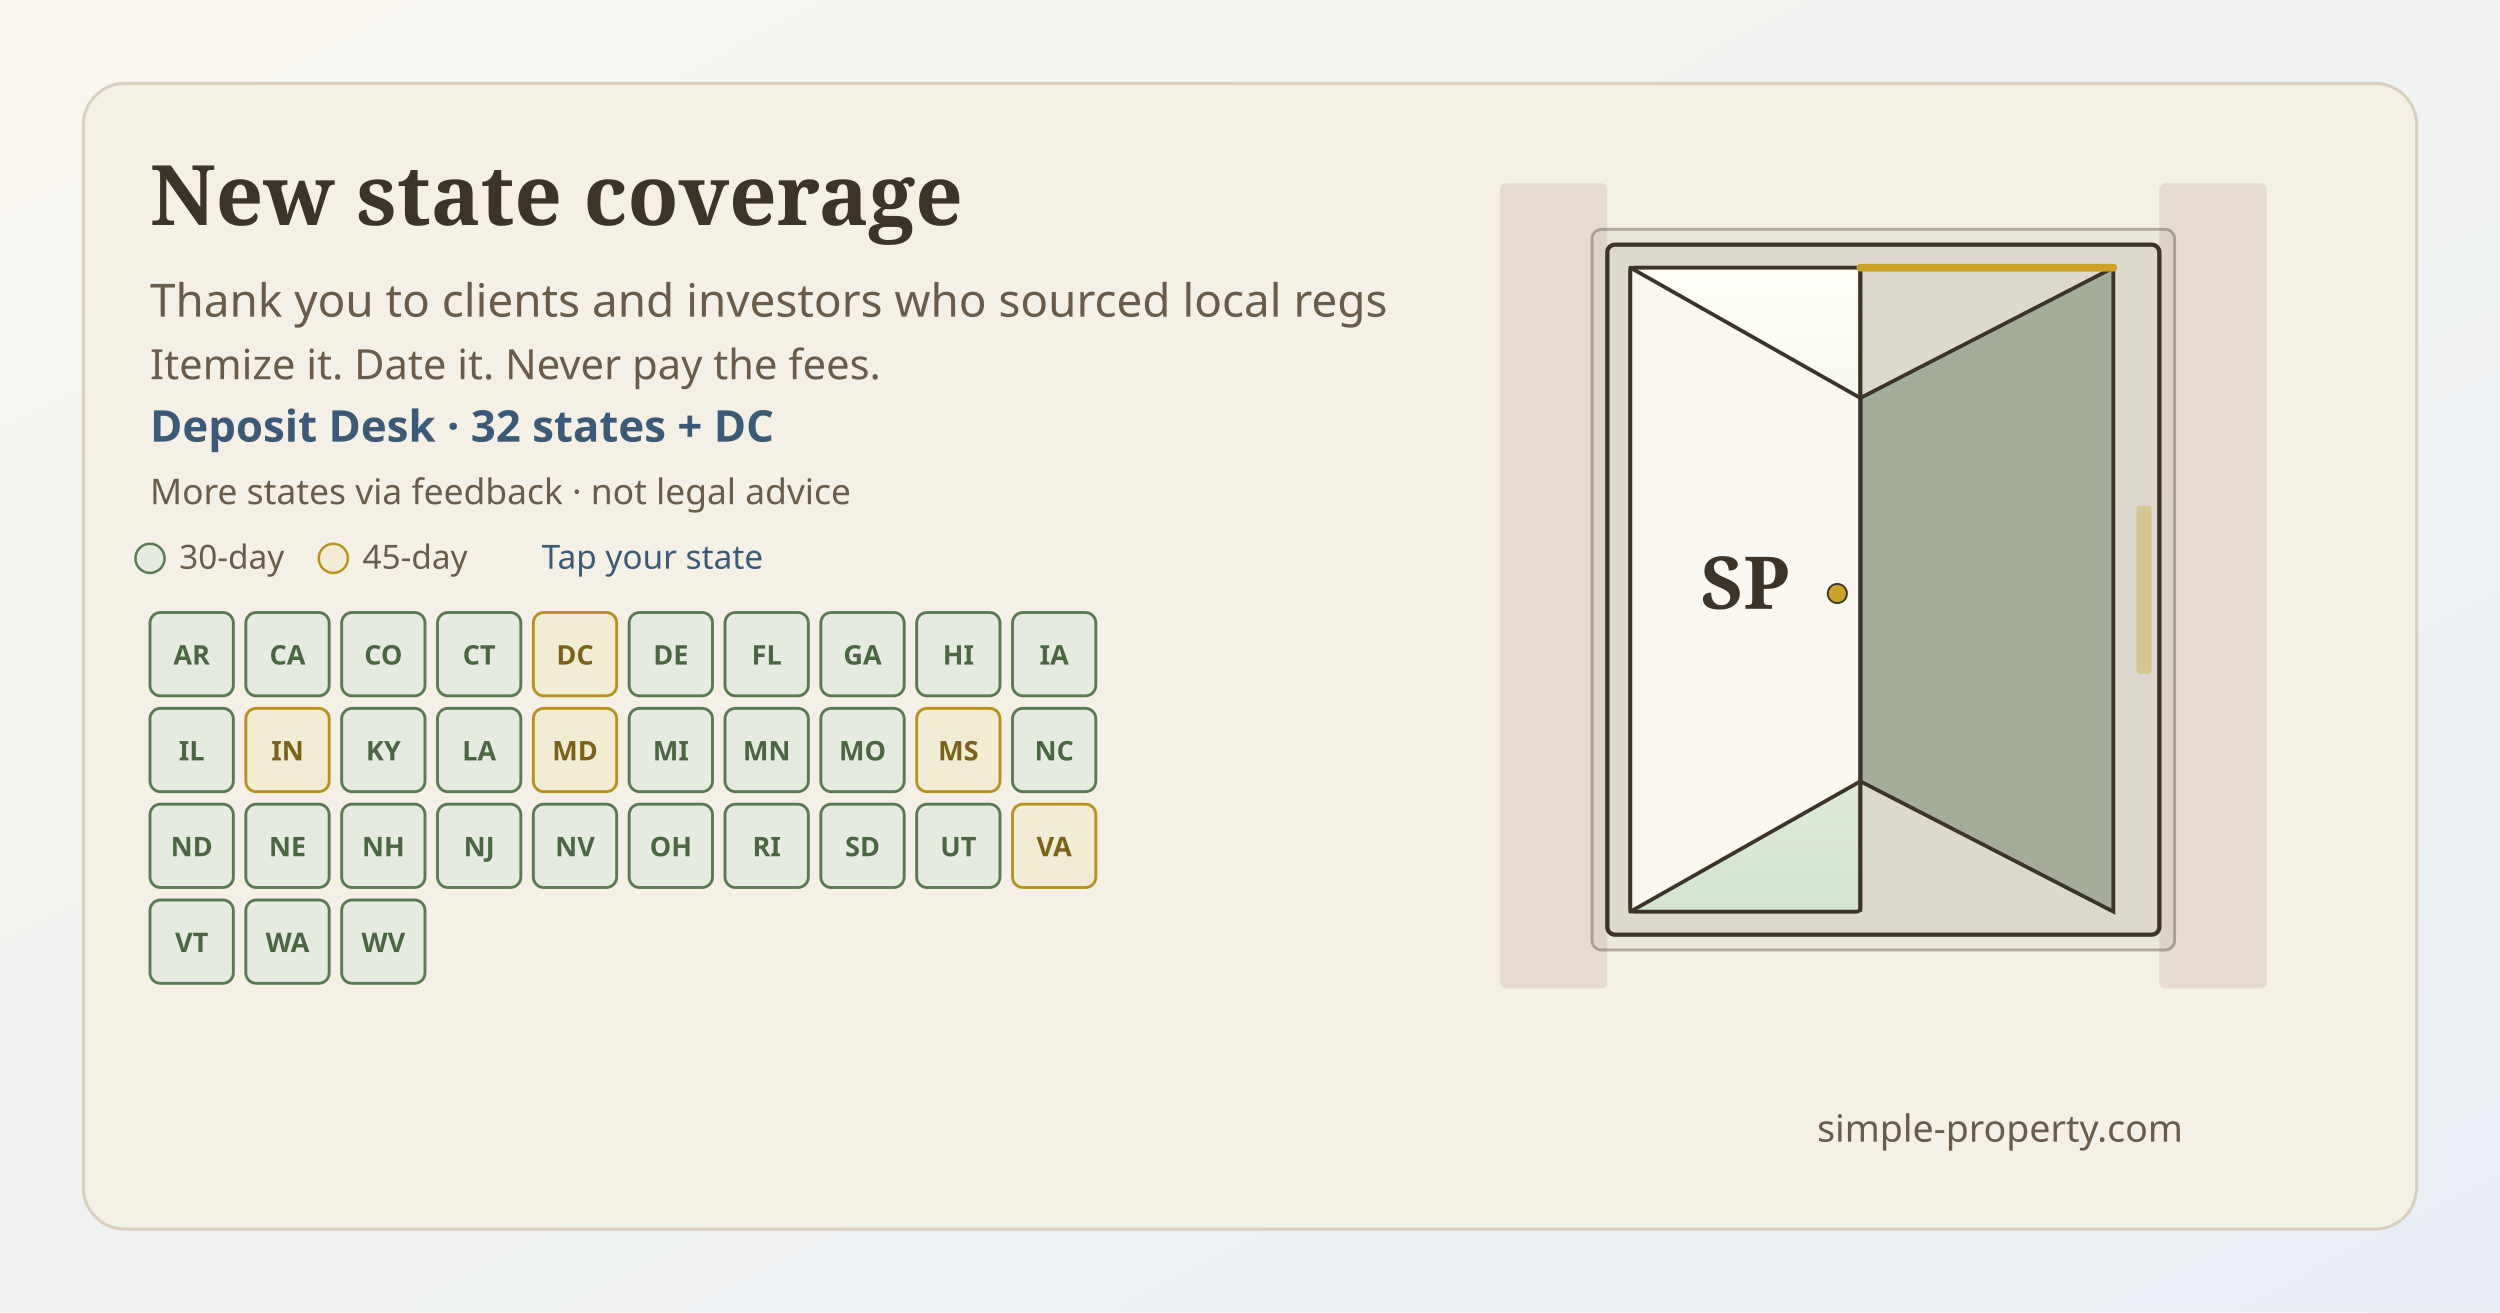
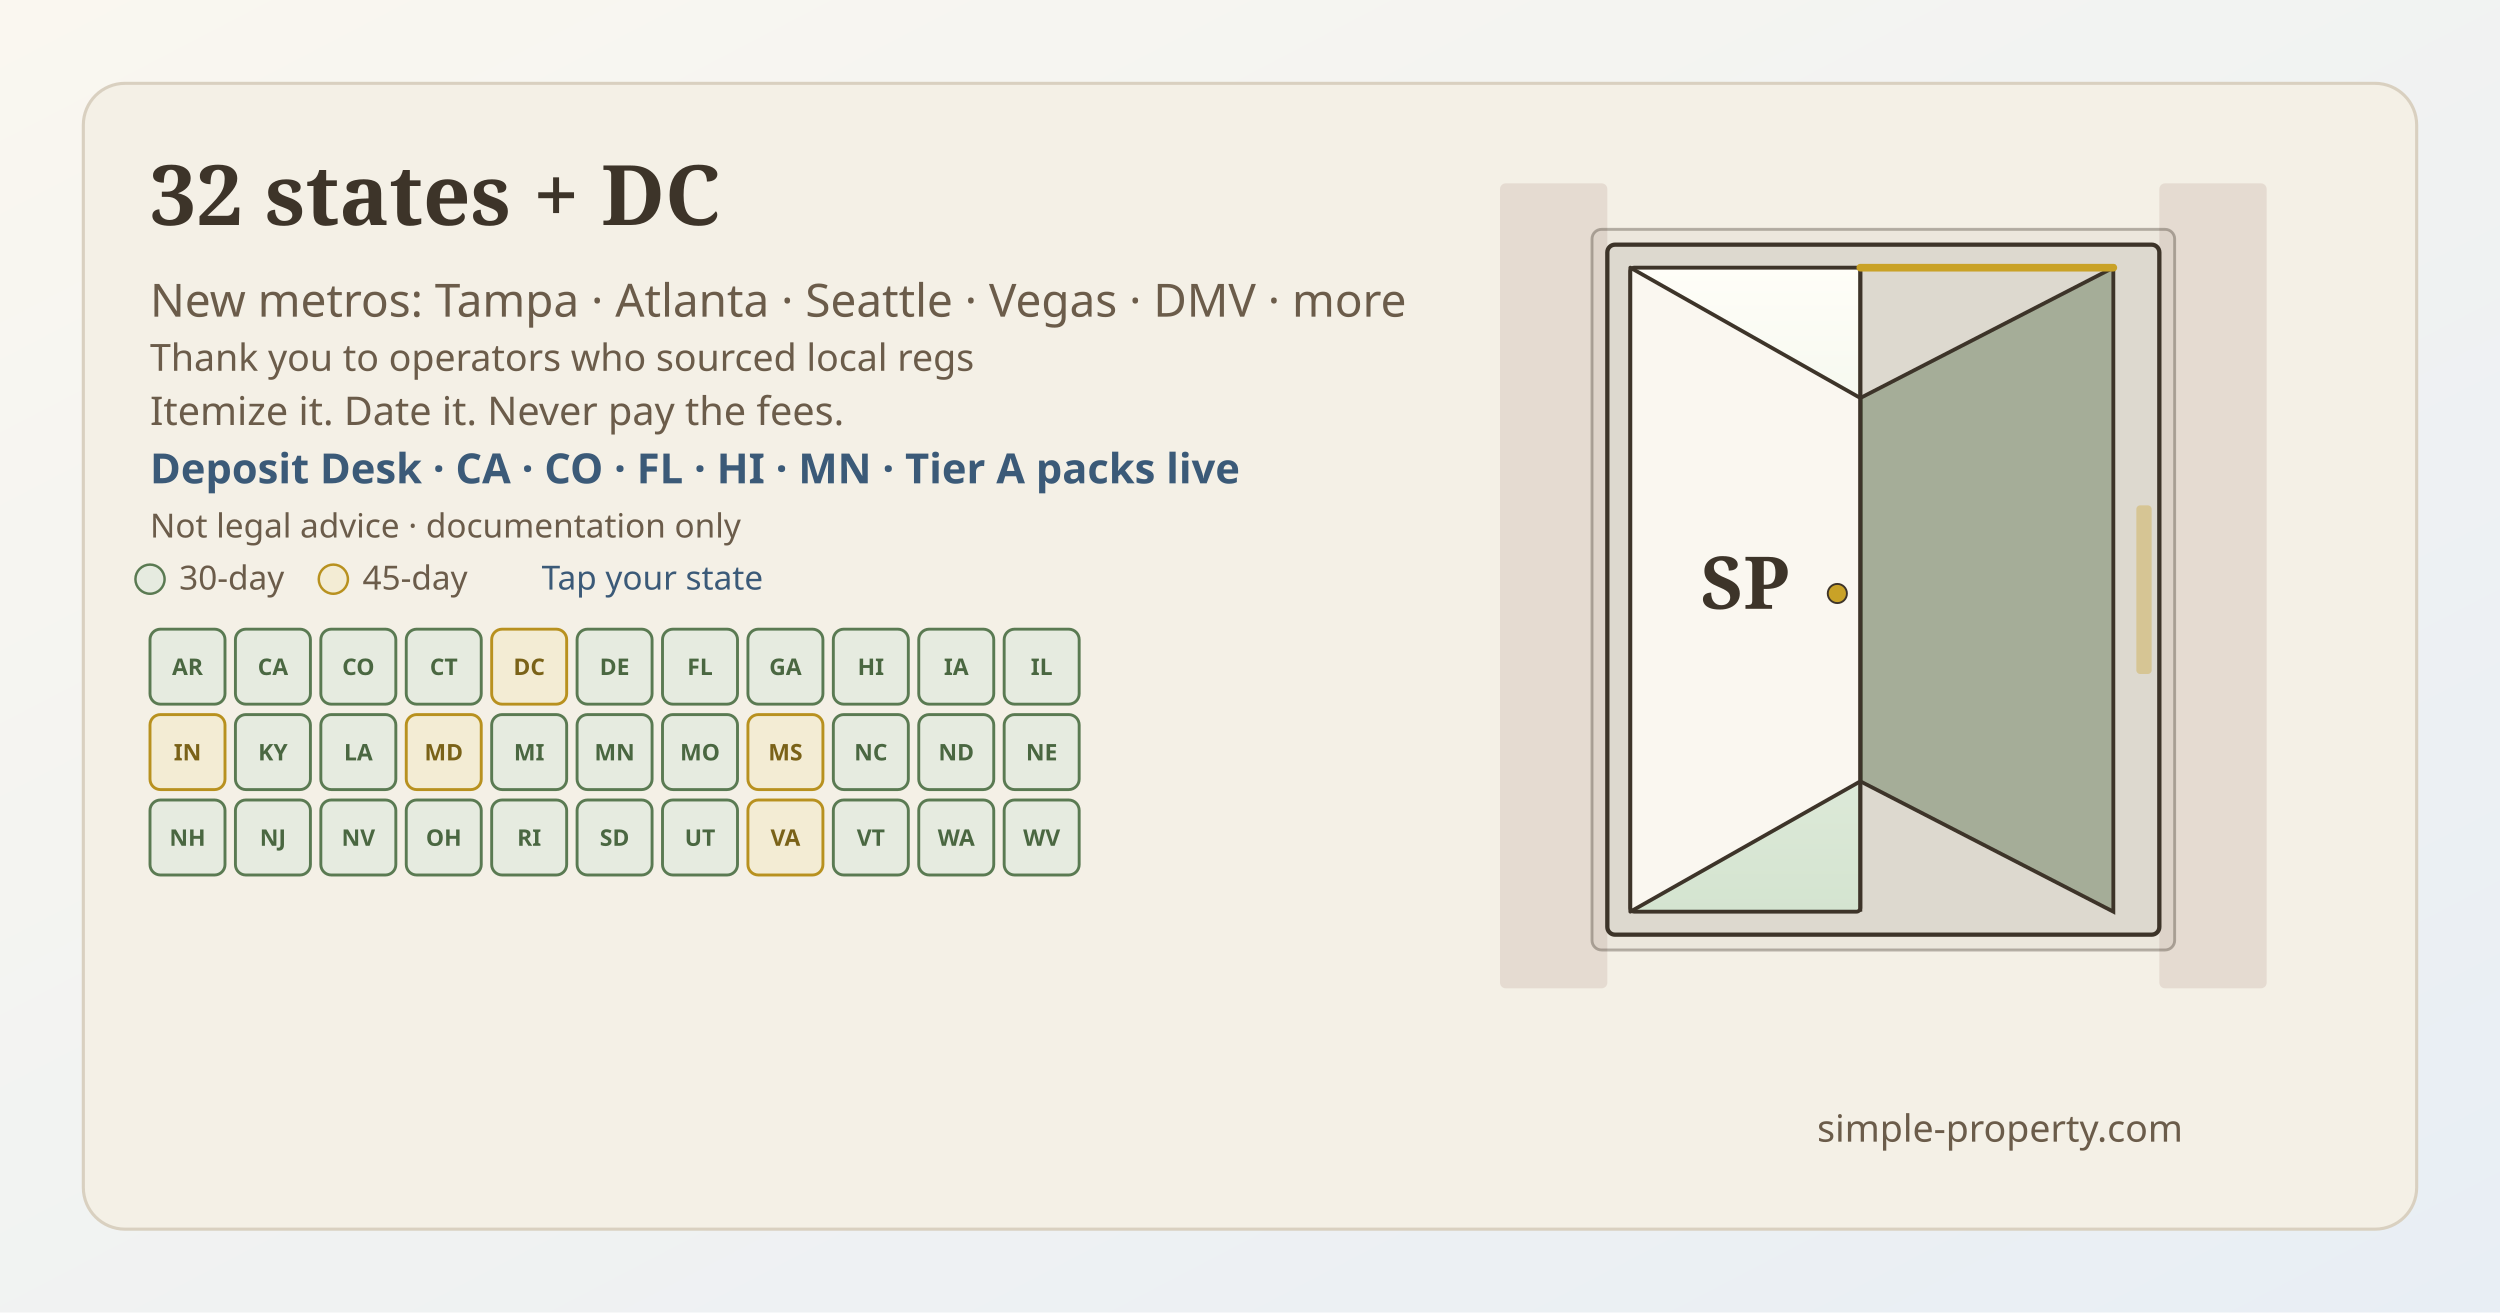
<svg xmlns="http://www.w3.org/2000/svg" width="1200" height="630" viewBox="0 0 1200 630" role="img" aria-label="Deposit Desk new state coverage · 32 states + DC · thank you">
  <defs>
    <linearGradient id="share-bg" x1="0" y1="0" x2="1" y2="1">
      <stop offset="0" stop-color="#faf7f0" />
      <stop offset="1" stop-color="#e8eef4" />
    </linearGradient>
    <linearGradient id="door-light" x1="0" y1="0" x2="0" y2="1">
      <stop offset="0" stop-color="#fffef8" />
      <stop offset="1" stop-color="#d4e4d0" />
    </linearGradient>
  </defs>
  <rect width="1200" height="630" fill="url(#share-bg)" />
  <rect x="40" y="40" width="1120" height="550" rx="20" fill="#f4f0e6" stroke="#d9d0c0" stroke-width="1.5" />
-   <text x="72" y="108" fill="#3d3429" font-family="Georgia, serif" font-size="40" font-weight="600">New state coverage</text>
-   <text x="72" y="152" fill="#6b5c4a" font-family="system-ui,sans-serif" font-size="22">Thank you to clients and investors who sourced local regs</text>
-   <text x="72" y="182" fill="#6b5c4a" font-family="system-ui,sans-serif" font-size="20">Itemize it. Date it. Never pay the fees.</text>
-   <text x="72" y="212" fill="#3b5a78" font-family="system-ui,sans-serif" font-size="21" font-weight="600">Deposit Desk · 32 states + DC</text>
-   <text x="72" y="242" fill="#6b5c4a" font-family="system-ui,sans-serif" font-size="17">More states via feedback · not legal advice</text>
+   <text x="72" y="108" fill="#3d3429" font-family="Georgia, serif" font-size="40" font-weight="600">32 states + DC</text>
+   <text x="72" y="152" fill="#6b5c4a" font-family="system-ui,sans-serif" font-size="22">New metros: Tampa · Atlanta · Seattle · Vegas · DMV · more</text>
+   <text x="72" y="178" fill="#6b5c4a" font-family="system-ui,sans-serif" font-size="18">Thank you to operators who sourced local regs</text>
+   <text x="72" y="204" fill="#6b5c4a" font-family="system-ui,sans-serif" font-size="19">Itemize it. Date it. Never pay the fees.</text>
+   <text x="72" y="232" fill="#3b5a78" font-family="system-ui,sans-serif" font-size="20" font-weight="600">Deposit Desk · CA · CO · FL · HI · MN · Tier A packs live</text>
+   <text x="72" y="258" fill="#6b5c4a" font-family="system-ui,sans-serif" font-size="16">Not legal advice · documentation only</text>
  <g font-family="system-ui,sans-serif" font-size="16" fill="#6b5c4a">
-     <circle cx="72" cy="268" r="7" fill="#e6ebe0" stroke="#5a7a52" stroke-width="1.2" />
-     <text x="86" y="273">30-day</text>
-     <circle cx="160" cy="268" r="7" fill="#f3ecd4" stroke="#b8911f" stroke-width="1.2" />
-     <text x="174" y="273">45-day</text>
-     <text x="260" y="273" fill="#3b5a78">Tap your state</text>
+     <circle cx="72" cy="278" r="7" fill="#e6ebe0" stroke="#5a7a52" stroke-width="1.2" />
+     <text x="86" y="283">30-day</text>
+     <circle cx="160" cy="278" r="7" fill="#f3ecd4" stroke="#b8911f" stroke-width="1.2" />
+     <text x="174" y="283">45-day</text>
+     <text x="260" y="283" fill="#3b5a78">Tap your state</text>
  </g>
  <g class="coverage-chip" data-code="AR">
-     <rect x="72" y="294" width="40" height="40" rx="5" fill="#e6ebe0" stroke="#5a7a52" stroke-width="1.4" />
-     <text x="92" y="319" text-anchor="middle" font-family="system-ui,sans-serif" font-size="13" font-weight="700" fill="#4a6741">AR</text>
+     <rect x="72" y="302" width="36" height="36" rx="5" fill="#e6ebe0" stroke="#5a7a52" stroke-width="1.4" />
+     <text x="90" y="324" text-anchor="middle" font-family="system-ui,sans-serif" font-size="11" font-weight="700" fill="#4a6741">AR</text>
  </g>
  <g class="coverage-chip" data-code="CA">
-     <rect x="118" y="294" width="40" height="40" rx="5" fill="#e6ebe0" stroke="#5a7a52" stroke-width="1.4" />
-     <text x="138" y="319" text-anchor="middle" font-family="system-ui,sans-serif" font-size="13" font-weight="700" fill="#4a6741">CA</text>
+     <rect x="113" y="302" width="36" height="36" rx="5" fill="#e6ebe0" stroke="#5a7a52" stroke-width="1.4" />
+     <text x="131" y="324" text-anchor="middle" font-family="system-ui,sans-serif" font-size="11" font-weight="700" fill="#4a6741">CA</text>
  </g>
  <g class="coverage-chip" data-code="CO">
-     <rect x="164" y="294" width="40" height="40" rx="5" fill="#e6ebe0" stroke="#5a7a52" stroke-width="1.4" />
-     <text x="184" y="319" text-anchor="middle" font-family="system-ui,sans-serif" font-size="13" font-weight="700" fill="#4a6741">CO</text>
+     <rect x="154" y="302" width="36" height="36" rx="5" fill="#e6ebe0" stroke="#5a7a52" stroke-width="1.4" />
+     <text x="172" y="324" text-anchor="middle" font-family="system-ui,sans-serif" font-size="11" font-weight="700" fill="#4a6741">CO</text>
  </g>
  <g class="coverage-chip" data-code="CT">
-     <rect x="210" y="294" width="40" height="40" rx="5" fill="#e6ebe0" stroke="#5a7a52" stroke-width="1.4" />
-     <text x="230" y="319" text-anchor="middle" font-family="system-ui,sans-serif" font-size="13" font-weight="700" fill="#4a6741">CT</text>
+     <rect x="195" y="302" width="36" height="36" rx="5" fill="#e6ebe0" stroke="#5a7a52" stroke-width="1.4" />
+     <text x="213" y="324" text-anchor="middle" font-family="system-ui,sans-serif" font-size="11" font-weight="700" fill="#4a6741">CT</text>
  </g>
  <g class="coverage-chip" data-code="DC">
-     <rect x="256" y="294" width="40" height="40" rx="5" fill="#f3ecd4" stroke="#b8911f" stroke-width="1.4" />
-     <text x="276" y="319" text-anchor="middle" font-family="system-ui,sans-serif" font-size="13" font-weight="700" fill="#7a6218">DC</text>
+     <rect x="236" y="302" width="36" height="36" rx="5" fill="#f3ecd4" stroke="#b8911f" stroke-width="1.4" />
+     <text x="254" y="324" text-anchor="middle" font-family="system-ui,sans-serif" font-size="11" font-weight="700" fill="#7a6218">DC</text>
  </g>
  <g class="coverage-chip" data-code="DE">
-     <rect x="302" y="294" width="40" height="40" rx="5" fill="#e6ebe0" stroke="#5a7a52" stroke-width="1.4" />
-     <text x="322" y="319" text-anchor="middle" font-family="system-ui,sans-serif" font-size="13" font-weight="700" fill="#4a6741">DE</text>
+     <rect x="277" y="302" width="36" height="36" rx="5" fill="#e6ebe0" stroke="#5a7a52" stroke-width="1.4" />
+     <text x="295" y="324" text-anchor="middle" font-family="system-ui,sans-serif" font-size="11" font-weight="700" fill="#4a6741">DE</text>
  </g>
  <g class="coverage-chip" data-code="FL">
-     <rect x="348" y="294" width="40" height="40" rx="5" fill="#e6ebe0" stroke="#5a7a52" stroke-width="1.4" />
-     <text x="368" y="319" text-anchor="middle" font-family="system-ui,sans-serif" font-size="13" font-weight="700" fill="#4a6741">FL</text>
+     <rect x="318" y="302" width="36" height="36" rx="5" fill="#e6ebe0" stroke="#5a7a52" stroke-width="1.4" />
+     <text x="336" y="324" text-anchor="middle" font-family="system-ui,sans-serif" font-size="11" font-weight="700" fill="#4a6741">FL</text>
  </g>
  <g class="coverage-chip" data-code="GA">
-     <rect x="394" y="294" width="40" height="40" rx="5" fill="#e6ebe0" stroke="#5a7a52" stroke-width="1.4" />
-     <text x="414" y="319" text-anchor="middle" font-family="system-ui,sans-serif" font-size="13" font-weight="700" fill="#4a6741">GA</text>
+     <rect x="359" y="302" width="36" height="36" rx="5" fill="#e6ebe0" stroke="#5a7a52" stroke-width="1.4" />
+     <text x="377" y="324" text-anchor="middle" font-family="system-ui,sans-serif" font-size="11" font-weight="700" fill="#4a6741">GA</text>
  </g>
  <g class="coverage-chip" data-code="HI">
-     <rect x="440" y="294" width="40" height="40" rx="5" fill="#e6ebe0" stroke="#5a7a52" stroke-width="1.4" />
-     <text x="460" y="319" text-anchor="middle" font-family="system-ui,sans-serif" font-size="13" font-weight="700" fill="#4a6741">HI</text>
+     <rect x="400" y="302" width="36" height="36" rx="5" fill="#e6ebe0" stroke="#5a7a52" stroke-width="1.4" />
+     <text x="418" y="324" text-anchor="middle" font-family="system-ui,sans-serif" font-size="11" font-weight="700" fill="#4a6741">HI</text>
  </g>
  <g class="coverage-chip" data-code="IA">
-     <rect x="486" y="294" width="40" height="40" rx="5" fill="#e6ebe0" stroke="#5a7a52" stroke-width="1.4" />
-     <text x="506" y="319" text-anchor="middle" font-family="system-ui,sans-serif" font-size="13" font-weight="700" fill="#4a6741">IA</text>
+     <rect x="441" y="302" width="36" height="36" rx="5" fill="#e6ebe0" stroke="#5a7a52" stroke-width="1.4" />
+     <text x="459" y="324" text-anchor="middle" font-family="system-ui,sans-serif" font-size="11" font-weight="700" fill="#4a6741">IA</text>
  </g>
  <g class="coverage-chip" data-code="IL">
-     <rect x="72" y="340" width="40" height="40" rx="5" fill="#e6ebe0" stroke="#5a7a52" stroke-width="1.4" />
-     <text x="92" y="365" text-anchor="middle" font-family="system-ui,sans-serif" font-size="13" font-weight="700" fill="#4a6741">IL</text>
+     <rect x="482" y="302" width="36" height="36" rx="5" fill="#e6ebe0" stroke="#5a7a52" stroke-width="1.4" />
+     <text x="500" y="324" text-anchor="middle" font-family="system-ui,sans-serif" font-size="11" font-weight="700" fill="#4a6741">IL</text>
  </g>
  <g class="coverage-chip" data-code="IN">
-     <rect x="118" y="340" width="40" height="40" rx="5" fill="#f3ecd4" stroke="#b8911f" stroke-width="1.4" />
-     <text x="138" y="365" text-anchor="middle" font-family="system-ui,sans-serif" font-size="13" font-weight="700" fill="#7a6218">IN</text>
+     <rect x="72" y="343" width="36" height="36" rx="5" fill="#f3ecd4" stroke="#b8911f" stroke-width="1.4" />
+     <text x="90" y="365" text-anchor="middle" font-family="system-ui,sans-serif" font-size="11" font-weight="700" fill="#7a6218">IN</text>
  </g>
  <g class="coverage-chip" data-code="KY">
-     <rect x="164" y="340" width="40" height="40" rx="5" fill="#e6ebe0" stroke="#5a7a52" stroke-width="1.4" />
-     <text x="184" y="365" text-anchor="middle" font-family="system-ui,sans-serif" font-size="13" font-weight="700" fill="#4a6741">KY</text>
+     <rect x="113" y="343" width="36" height="36" rx="5" fill="#e6ebe0" stroke="#5a7a52" stroke-width="1.4" />
+     <text x="131" y="365" text-anchor="middle" font-family="system-ui,sans-serif" font-size="11" font-weight="700" fill="#4a6741">KY</text>
  </g>
  <g class="coverage-chip" data-code="LA">
-     <rect x="210" y="340" width="40" height="40" rx="5" fill="#e6ebe0" stroke="#5a7a52" stroke-width="1.4" />
-     <text x="230" y="365" text-anchor="middle" font-family="system-ui,sans-serif" font-size="13" font-weight="700" fill="#4a6741">LA</text>
+     <rect x="154" y="343" width="36" height="36" rx="5" fill="#e6ebe0" stroke="#5a7a52" stroke-width="1.4" />
+     <text x="172" y="365" text-anchor="middle" font-family="system-ui,sans-serif" font-size="11" font-weight="700" fill="#4a6741">LA</text>
  </g>
  <g class="coverage-chip" data-code="MD">
-     <rect x="256" y="340" width="40" height="40" rx="5" fill="#f3ecd4" stroke="#b8911f" stroke-width="1.4" />
-     <text x="276" y="365" text-anchor="middle" font-family="system-ui,sans-serif" font-size="13" font-weight="700" fill="#7a6218">MD</text>
+     <rect x="195" y="343" width="36" height="36" rx="5" fill="#f3ecd4" stroke="#b8911f" stroke-width="1.4" />
+     <text x="213" y="365" text-anchor="middle" font-family="system-ui,sans-serif" font-size="11" font-weight="700" fill="#7a6218">MD</text>
  </g>
  <g class="coverage-chip" data-code="MI">
-     <rect x="302" y="340" width="40" height="40" rx="5" fill="#e6ebe0" stroke="#5a7a52" stroke-width="1.4" />
-     <text x="322" y="365" text-anchor="middle" font-family="system-ui,sans-serif" font-size="13" font-weight="700" fill="#4a6741">MI</text>
+     <rect x="236" y="343" width="36" height="36" rx="5" fill="#e6ebe0" stroke="#5a7a52" stroke-width="1.4" />
+     <text x="254" y="365" text-anchor="middle" font-family="system-ui,sans-serif" font-size="11" font-weight="700" fill="#4a6741">MI</text>
  </g>
  <g class="coverage-chip" data-code="MN">
-     <rect x="348" y="340" width="40" height="40" rx="5" fill="#e6ebe0" stroke="#5a7a52" stroke-width="1.4" />
-     <text x="368" y="365" text-anchor="middle" font-family="system-ui,sans-serif" font-size="13" font-weight="700" fill="#4a6741">MN</text>
+     <rect x="277" y="343" width="36" height="36" rx="5" fill="#e6ebe0" stroke="#5a7a52" stroke-width="1.4" />
+     <text x="295" y="365" text-anchor="middle" font-family="system-ui,sans-serif" font-size="11" font-weight="700" fill="#4a6741">MN</text>
  </g>
  <g class="coverage-chip" data-code="MO">
-     <rect x="394" y="340" width="40" height="40" rx="5" fill="#e6ebe0" stroke="#5a7a52" stroke-width="1.4" />
-     <text x="414" y="365" text-anchor="middle" font-family="system-ui,sans-serif" font-size="13" font-weight="700" fill="#4a6741">MO</text>
+     <rect x="318" y="343" width="36" height="36" rx="5" fill="#e6ebe0" stroke="#5a7a52" stroke-width="1.4" />
+     <text x="336" y="365" text-anchor="middle" font-family="system-ui,sans-serif" font-size="11" font-weight="700" fill="#4a6741">MO</text>
  </g>
  <g class="coverage-chip" data-code="MS">
-     <rect x="440" y="340" width="40" height="40" rx="5" fill="#f3ecd4" stroke="#b8911f" stroke-width="1.4" />
-     <text x="460" y="365" text-anchor="middle" font-family="system-ui,sans-serif" font-size="13" font-weight="700" fill="#7a6218">MS</text>
+     <rect x="359" y="343" width="36" height="36" rx="5" fill="#f3ecd4" stroke="#b8911f" stroke-width="1.4" />
+     <text x="377" y="365" text-anchor="middle" font-family="system-ui,sans-serif" font-size="11" font-weight="700" fill="#7a6218">MS</text>
  </g>
  <g class="coverage-chip" data-code="NC">
-     <rect x="486" y="340" width="40" height="40" rx="5" fill="#e6ebe0" stroke="#5a7a52" stroke-width="1.4" />
-     <text x="506" y="365" text-anchor="middle" font-family="system-ui,sans-serif" font-size="13" font-weight="700" fill="#4a6741">NC</text>
+     <rect x="400" y="343" width="36" height="36" rx="5" fill="#e6ebe0" stroke="#5a7a52" stroke-width="1.4" />
+     <text x="418" y="365" text-anchor="middle" font-family="system-ui,sans-serif" font-size="11" font-weight="700" fill="#4a6741">NC</text>
  </g>
  <g class="coverage-chip" data-code="ND">
-     <rect x="72" y="386" width="40" height="40" rx="5" fill="#e6ebe0" stroke="#5a7a52" stroke-width="1.4" />
-     <text x="92" y="411" text-anchor="middle" font-family="system-ui,sans-serif" font-size="13" font-weight="700" fill="#4a6741">ND</text>
+     <rect x="441" y="343" width="36" height="36" rx="5" fill="#e6ebe0" stroke="#5a7a52" stroke-width="1.4" />
+     <text x="459" y="365" text-anchor="middle" font-family="system-ui,sans-serif" font-size="11" font-weight="700" fill="#4a6741">ND</text>
  </g>
  <g class="coverage-chip" data-code="NE">
-     <rect x="118" y="386" width="40" height="40" rx="5" fill="#e6ebe0" stroke="#5a7a52" stroke-width="1.4" />
-     <text x="138" y="411" text-anchor="middle" font-family="system-ui,sans-serif" font-size="13" font-weight="700" fill="#4a6741">NE</text>
+     <rect x="482" y="343" width="36" height="36" rx="5" fill="#e6ebe0" stroke="#5a7a52" stroke-width="1.4" />
+     <text x="500" y="365" text-anchor="middle" font-family="system-ui,sans-serif" font-size="11" font-weight="700" fill="#4a6741">NE</text>
  </g>
  <g class="coverage-chip" data-code="NH">
-     <rect x="164" y="386" width="40" height="40" rx="5" fill="#e6ebe0" stroke="#5a7a52" stroke-width="1.4" />
-     <text x="184" y="411" text-anchor="middle" font-family="system-ui,sans-serif" font-size="13" font-weight="700" fill="#4a6741">NH</text>
+     <rect x="72" y="384" width="36" height="36" rx="5" fill="#e6ebe0" stroke="#5a7a52" stroke-width="1.4" />
+     <text x="90" y="406" text-anchor="middle" font-family="system-ui,sans-serif" font-size="11" font-weight="700" fill="#4a6741">NH</text>
  </g>
  <g class="coverage-chip" data-code="NJ">
-     <rect x="210" y="386" width="40" height="40" rx="5" fill="#e6ebe0" stroke="#5a7a52" stroke-width="1.4" />
-     <text x="230" y="411" text-anchor="middle" font-family="system-ui,sans-serif" font-size="13" font-weight="700" fill="#4a6741">NJ</text>
+     <rect x="113" y="384" width="36" height="36" rx="5" fill="#e6ebe0" stroke="#5a7a52" stroke-width="1.4" />
+     <text x="131" y="406" text-anchor="middle" font-family="system-ui,sans-serif" font-size="11" font-weight="700" fill="#4a6741">NJ</text>
  </g>
  <g class="coverage-chip" data-code="NV">
-     <rect x="256" y="386" width="40" height="40" rx="5" fill="#e6ebe0" stroke="#5a7a52" stroke-width="1.4" />
-     <text x="276" y="411" text-anchor="middle" font-family="system-ui,sans-serif" font-size="13" font-weight="700" fill="#4a6741">NV</text>
+     <rect x="154" y="384" width="36" height="36" rx="5" fill="#e6ebe0" stroke="#5a7a52" stroke-width="1.4" />
+     <text x="172" y="406" text-anchor="middle" font-family="system-ui,sans-serif" font-size="11" font-weight="700" fill="#4a6741">NV</text>
  </g>
  <g class="coverage-chip" data-code="OH">
-     <rect x="302" y="386" width="40" height="40" rx="5" fill="#e6ebe0" stroke="#5a7a52" stroke-width="1.4" />
-     <text x="322" y="411" text-anchor="middle" font-family="system-ui,sans-serif" font-size="13" font-weight="700" fill="#4a6741">OH</text>
+     <rect x="195" y="384" width="36" height="36" rx="5" fill="#e6ebe0" stroke="#5a7a52" stroke-width="1.4" />
+     <text x="213" y="406" text-anchor="middle" font-family="system-ui,sans-serif" font-size="11" font-weight="700" fill="#4a6741">OH</text>
  </g>
  <g class="coverage-chip" data-code="RI">
-     <rect x="348" y="386" width="40" height="40" rx="5" fill="#e6ebe0" stroke="#5a7a52" stroke-width="1.4" />
-     <text x="368" y="411" text-anchor="middle" font-family="system-ui,sans-serif" font-size="13" font-weight="700" fill="#4a6741">RI</text>
+     <rect x="236" y="384" width="36" height="36" rx="5" fill="#e6ebe0" stroke="#5a7a52" stroke-width="1.4" />
+     <text x="254" y="406" text-anchor="middle" font-family="system-ui,sans-serif" font-size="11" font-weight="700" fill="#4a6741">RI</text>
  </g>
  <g class="coverage-chip" data-code="SD">
-     <rect x="394" y="386" width="40" height="40" rx="5" fill="#e6ebe0" stroke="#5a7a52" stroke-width="1.4" />
-     <text x="414" y="411" text-anchor="middle" font-family="system-ui,sans-serif" font-size="13" font-weight="700" fill="#4a6741">SD</text>
+     <rect x="277" y="384" width="36" height="36" rx="5" fill="#e6ebe0" stroke="#5a7a52" stroke-width="1.4" />
+     <text x="295" y="406" text-anchor="middle" font-family="system-ui,sans-serif" font-size="11" font-weight="700" fill="#4a6741">SD</text>
  </g>
  <g class="coverage-chip" data-code="UT">
-     <rect x="440" y="386" width="40" height="40" rx="5" fill="#e6ebe0" stroke="#5a7a52" stroke-width="1.4" />
-     <text x="460" y="411" text-anchor="middle" font-family="system-ui,sans-serif" font-size="13" font-weight="700" fill="#4a6741">UT</text>
+     <rect x="318" y="384" width="36" height="36" rx="5" fill="#e6ebe0" stroke="#5a7a52" stroke-width="1.4" />
+     <text x="336" y="406" text-anchor="middle" font-family="system-ui,sans-serif" font-size="11" font-weight="700" fill="#4a6741">UT</text>
  </g>
  <g class="coverage-chip" data-code="VA">
-     <rect x="486" y="386" width="40" height="40" rx="5" fill="#f3ecd4" stroke="#b8911f" stroke-width="1.4" />
-     <text x="506" y="411" text-anchor="middle" font-family="system-ui,sans-serif" font-size="13" font-weight="700" fill="#7a6218">VA</text>
+     <rect x="359" y="384" width="36" height="36" rx="5" fill="#f3ecd4" stroke="#b8911f" stroke-width="1.4" />
+     <text x="377" y="406" text-anchor="middle" font-family="system-ui,sans-serif" font-size="11" font-weight="700" fill="#7a6218">VA</text>
  </g>
  <g class="coverage-chip" data-code="VT">
-     <rect x="72" y="432" width="40" height="40" rx="5" fill="#e6ebe0" stroke="#5a7a52" stroke-width="1.4" />
-     <text x="92" y="457" text-anchor="middle" font-family="system-ui,sans-serif" font-size="13" font-weight="700" fill="#4a6741">VT</text>
+     <rect x="400" y="384" width="36" height="36" rx="5" fill="#e6ebe0" stroke="#5a7a52" stroke-width="1.4" />
+     <text x="418" y="406" text-anchor="middle" font-family="system-ui,sans-serif" font-size="11" font-weight="700" fill="#4a6741">VT</text>
  </g>
  <g class="coverage-chip" data-code="WA">
-     <rect x="118" y="432" width="40" height="40" rx="5" fill="#e6ebe0" stroke="#5a7a52" stroke-width="1.4" />
-     <text x="138" y="457" text-anchor="middle" font-family="system-ui,sans-serif" font-size="13" font-weight="700" fill="#4a6741">WA</text>
+     <rect x="441" y="384" width="36" height="36" rx="5" fill="#e6ebe0" stroke="#5a7a52" stroke-width="1.4" />
+     <text x="459" y="406" text-anchor="middle" font-family="system-ui,sans-serif" font-size="11" font-weight="700" fill="#4a6741">WA</text>
  </g>
  <g class="coverage-chip" data-code="WV">
-     <rect x="164" y="432" width="40" height="40" rx="5" fill="#e6ebe0" stroke="#5a7a52" stroke-width="1.4" />
-     <text x="184" y="457" text-anchor="middle" font-family="system-ui,sans-serif" font-size="13" font-weight="700" fill="#4a6741">WV</text>
+     <rect x="482" y="384" width="36" height="36" rx="5" fill="#e6ebe0" stroke="#5a7a52" stroke-width="1.4" />
+     <text x="500" y="406" text-anchor="middle" font-family="system-ui,sans-serif" font-size="11" font-weight="700" fill="#4a6741">WV</text>
  </g>
  <g transform="translate(720, 88) scale(0.92)">
    <rect x="0" y="0" width="56" height="420" fill="#7a4038" fill-opacity="0.12" rx="3" />
    <rect x="344" y="0" width="56" height="420" fill="#7a4038" fill-opacity="0.12" rx="3" />
    <rect x="48" y="24" width="304" height="376" rx="5" fill="#3d3429" fill-opacity="0.05" stroke="#3d3429" stroke-width="1.5" stroke-opacity="0.35" />
    <rect x="56" y="32" width="288" height="360" rx="4" fill="#3d3429" fill-opacity="0.08" stroke="#3d3429" stroke-width="2.25" />
    <rect x="68" y="44" width="120" height="336" rx="2" fill="url(#door-light)" stroke="#3d3429" stroke-width="2" />
    <path d="M188 44 L188 380" stroke="#3d3429" stroke-width="2" />
    <path d="M68 44 L188 112 L188 312 L68 380 Z" fill="#faf7f0" stroke="#3d3429" stroke-width="2" stroke-linejoin="round" />
    <path d="M188 112 L320 44 L320 380 L188 312 Z" fill="#4a6741" fill-opacity="0.38" stroke="#3d3429" stroke-width="2" />
    <circle cx="176" cy="214" r="5" fill="#c9a227" stroke="#3d3429" stroke-width="1" />
    <text x="128" y="222" text-anchor="middle" fill="#3d3429" font-family="Georgia, serif" font-size="38" font-weight="600">SP</text>
    <path d="M188 44 L320 44" stroke="#c9a227" stroke-width="4" stroke-linecap="round" />
    <rect x="332" y="168" width="8" height="88" rx="2" fill="#c9a227" fill-opacity="0.35" />
  </g>
  <text x="960" y="548" text-anchor="middle" fill="#6b5c4a" font-family="system-ui,sans-serif" font-size="18">simple-property.com</text>
</svg>
